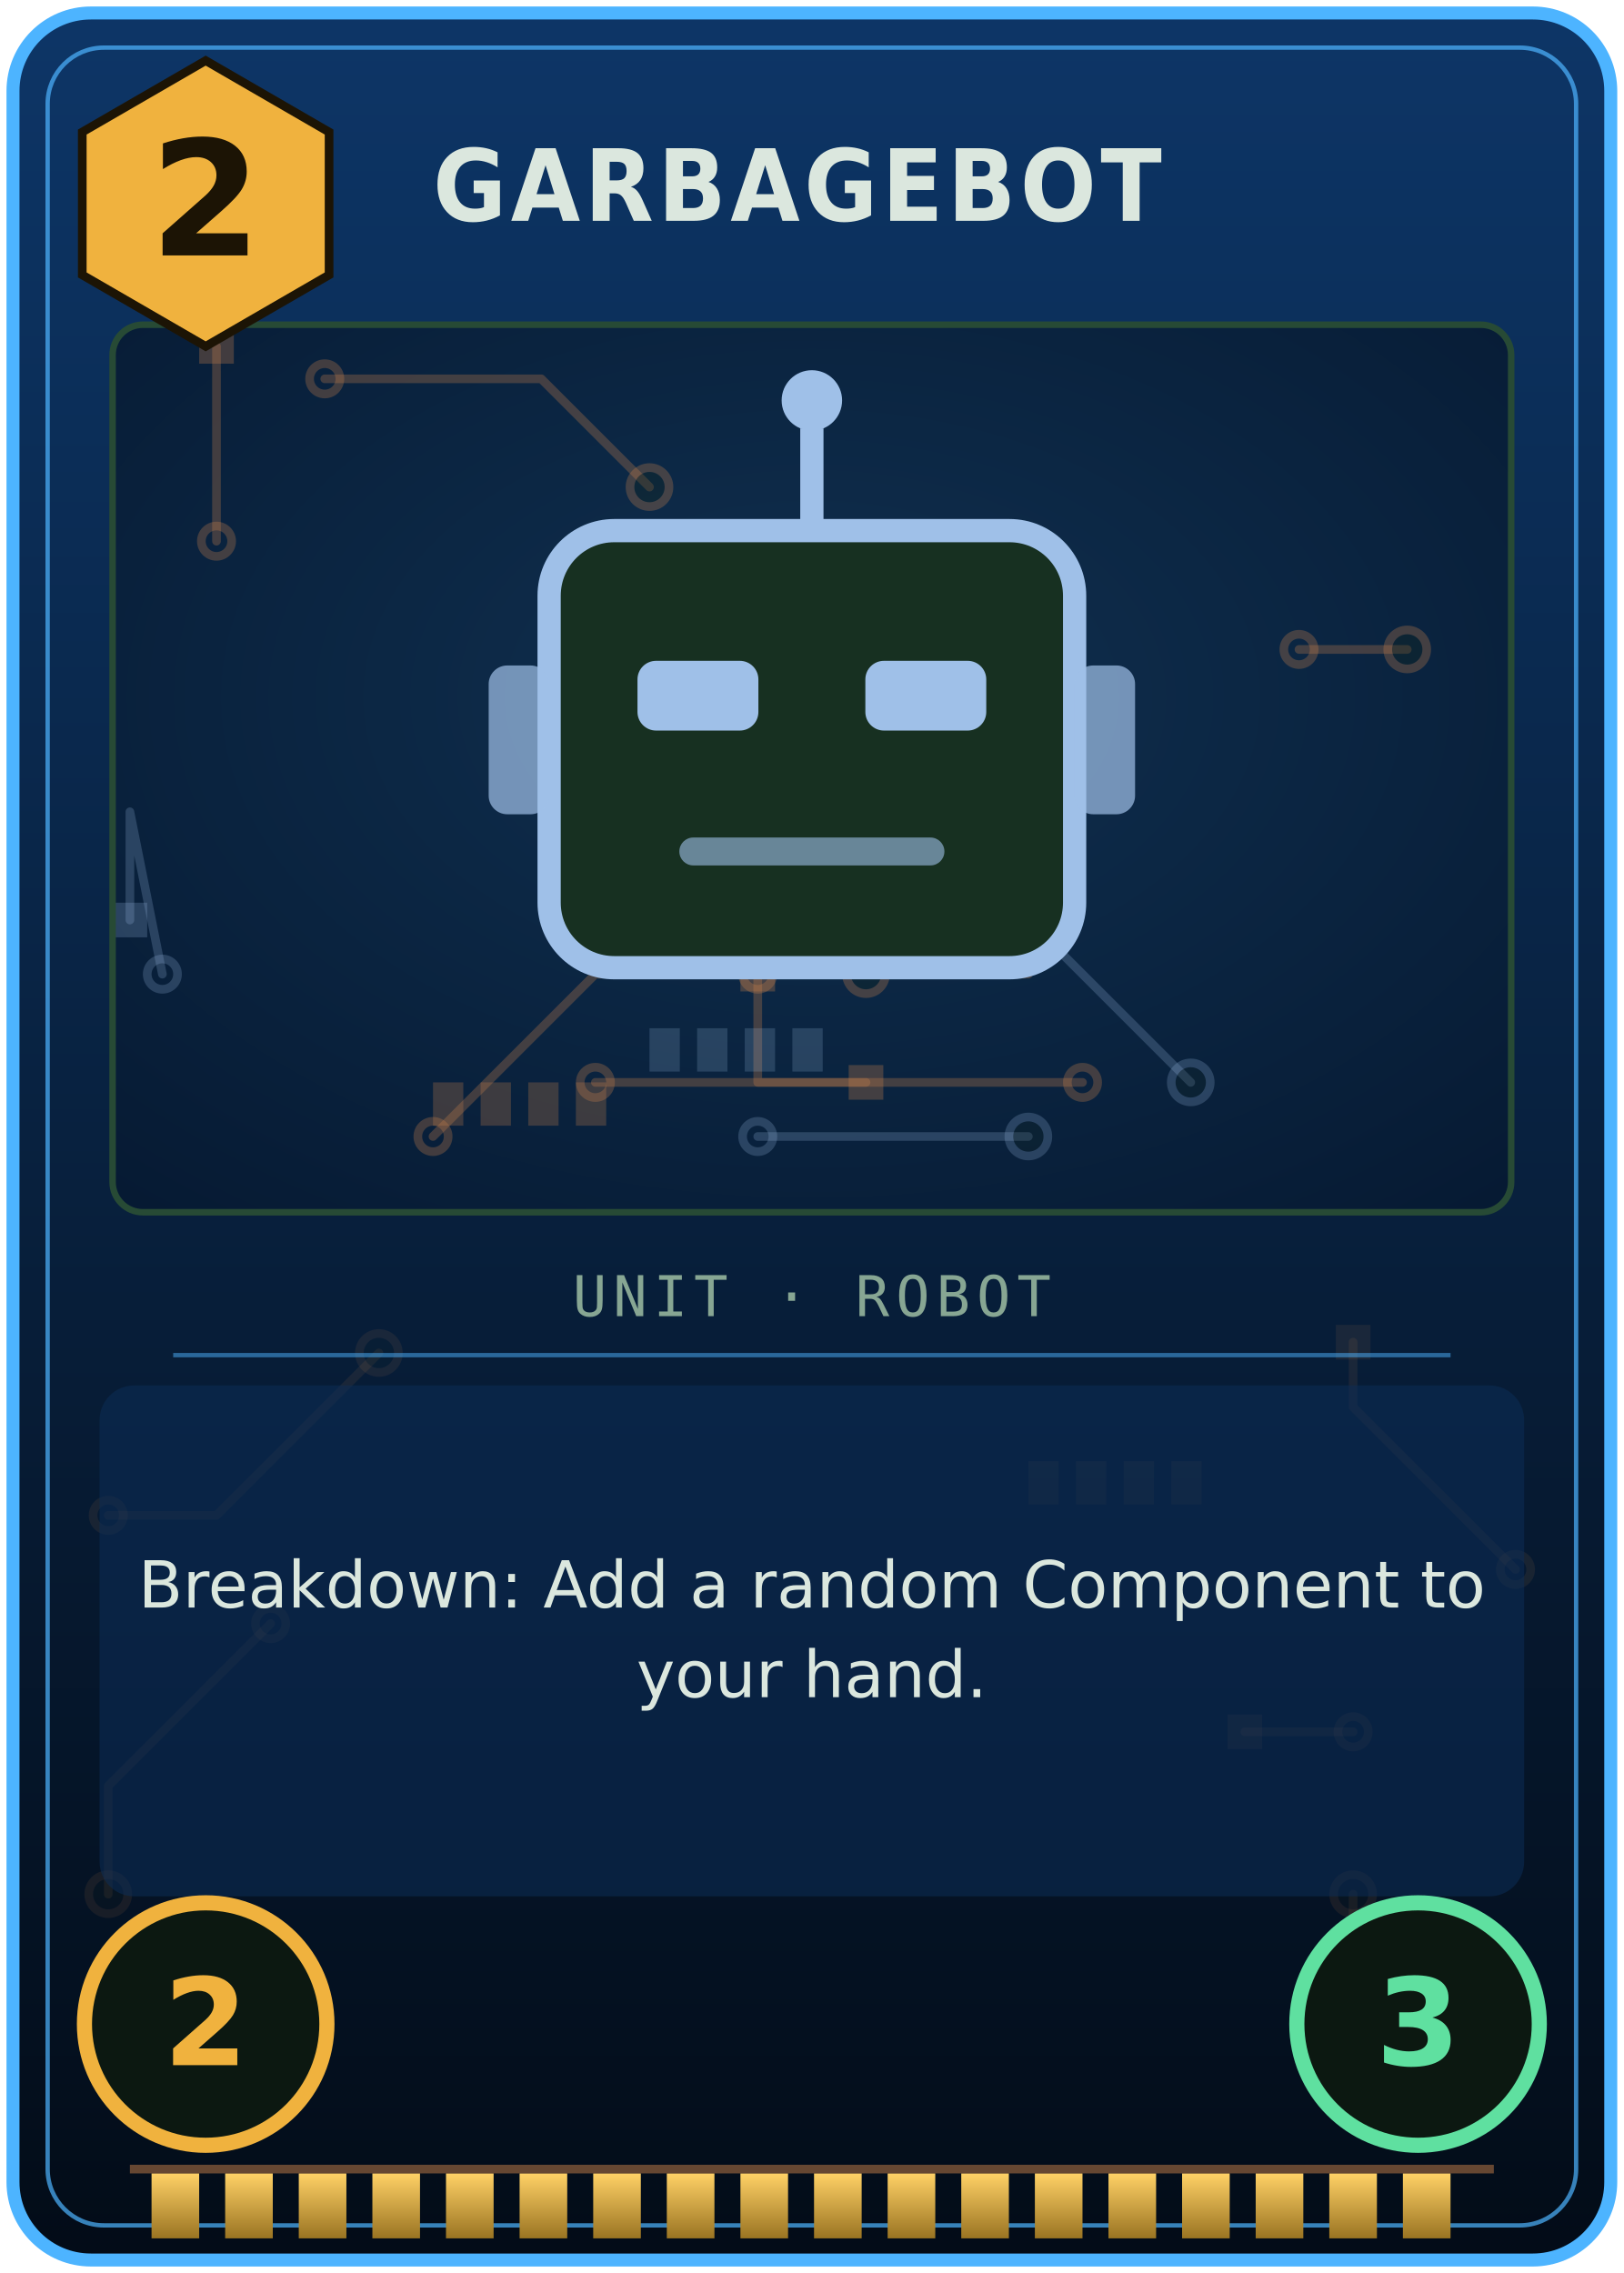
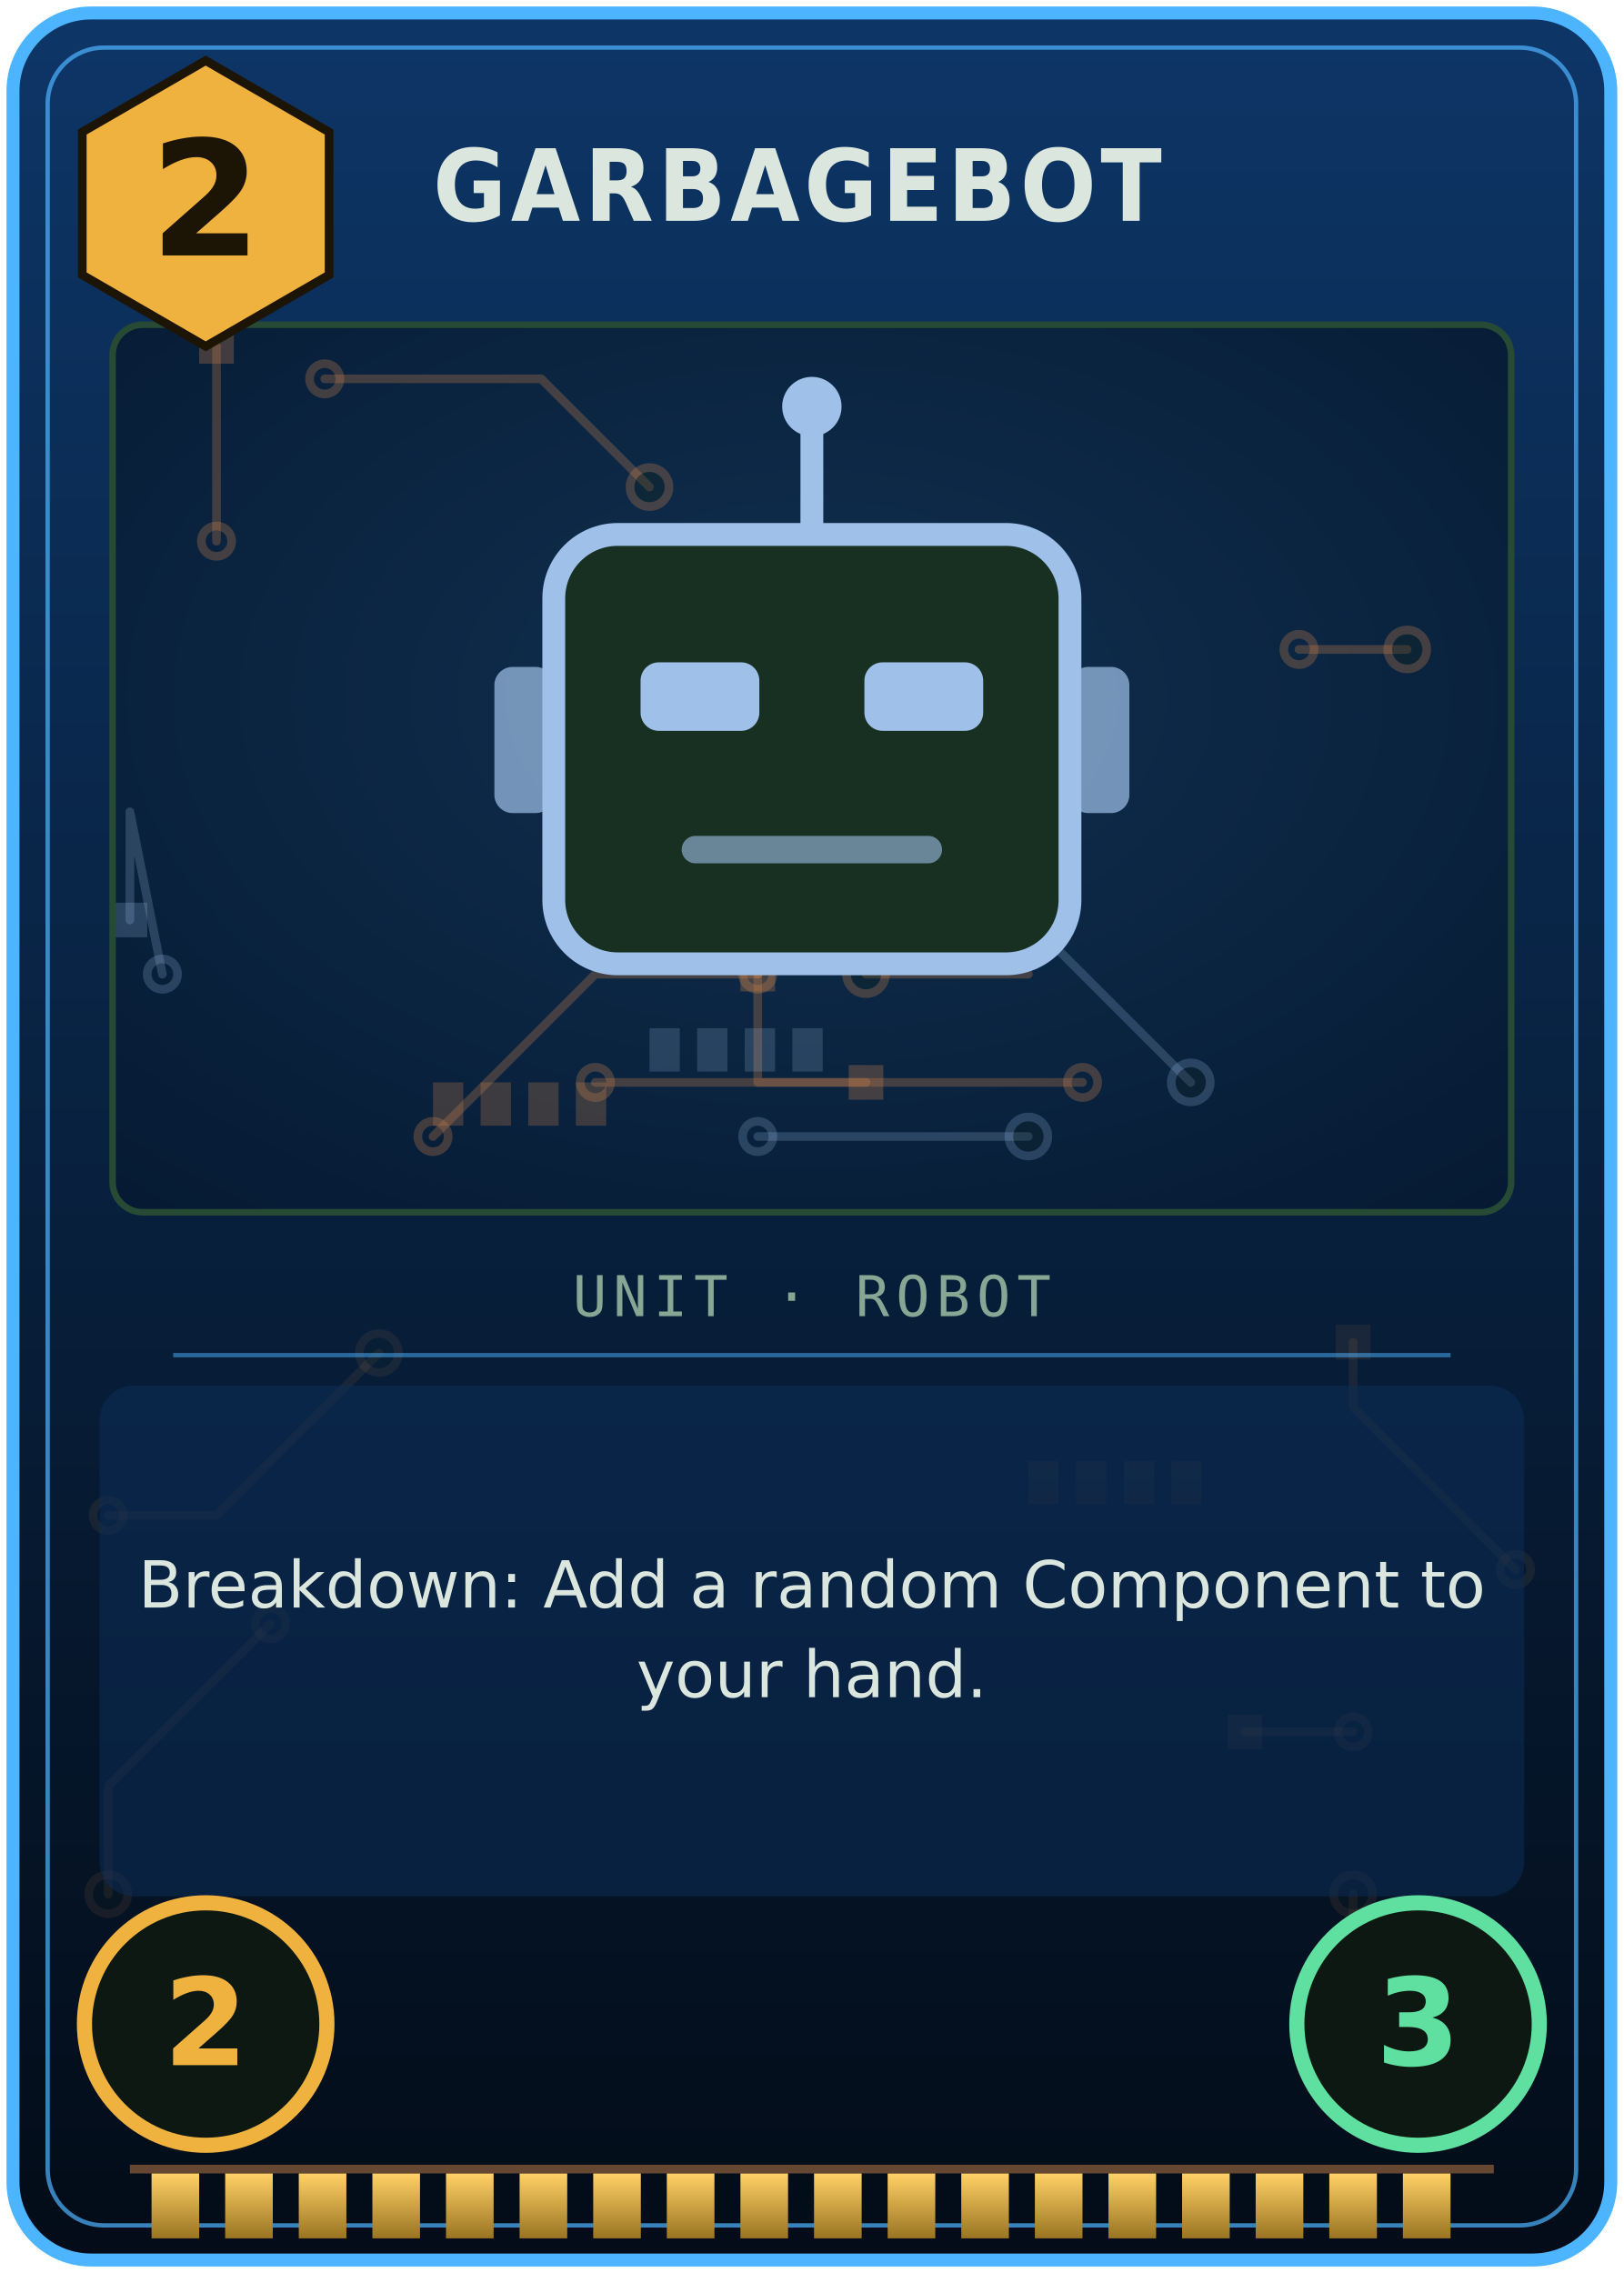
<svg xmlns="http://www.w3.org/2000/svg" width="750" height="1050" viewBox="0 0 750 1050">
  <defs>
    <linearGradient id="bggrad" x1="0" y1="0" x2="0" y2="1">
      <stop offset="0" stop-color="#0d3566" />
      <stop offset="0.5" stop-color="#08213f" />
      <stop offset="1" stop-color="#030c18" />
    </linearGradient>
    <radialGradient id="artgrad" cx="0.5" cy="0.42" r="0.75">
      <stop offset="0" stop-color="#103050" />
      <stop offset="1" stop-color="#061a33" />
    </radialGradient>
    <linearGradient id="guldgrad" x1="0" y1="0" x2="0" y2="1">
      <stop offset="0" stop-color="#ffd166" />
      <stop offset="1" stop-color="#9a7422" />
    </linearGradient>
    <clipPath id="artclip">
      <rect x="52" y="150" width="646" height="410" rx="14" />
    </clipPath>
  </defs>
  <rect x="6" y="6" width="738" height="1038" rx="36" fill="url(#bggrad)" stroke="#4db4ff" stroke-width="6" />
  <rect x="22" y="22" width="706" height="1006" rx="26" fill="none" stroke="#4db4ff" stroke-width="2" opacity="0.7" />
  <circle cx="700" cy="725" r="7" fill="none" stroke="#c9814a" stroke-width="4" opacity="0.1" />
  <path d="M 700 725 L 625 650 L 625 620" fill="none" stroke="#c9814a" stroke-width="4" stroke-linecap="round" stroke-linejoin="round" opacity="0.1" />
  <rect x="617" y="612" width="16" height="16" fill="#c9814a" opacity="0.1" />
  <circle cx="125" cy="750" r="7" fill="none" stroke="#c9814a" stroke-width="4" opacity="0.1" />
  <path d="M 125 750 L 50 825 L 50 875" fill="none" stroke="#c9814a" stroke-width="4" stroke-linecap="round" stroke-linejoin="round" opacity="0.1" />
  <circle cx="50" cy="875" r="9" fill="#122419" stroke="#c9814a" stroke-width="4" opacity="0.1" />
  <circle cx="625" cy="800" r="7" fill="none" stroke="#c9814a" stroke-width="4" opacity="0.1" />
  <path d="M 625 800 L 575 800" fill="none" stroke="#c9814a" stroke-width="4" stroke-linecap="round" stroke-linejoin="round" opacity="0.1" />
  <rect x="567" y="792" width="16" height="16" fill="#c9814a" opacity="0.1" />
  <circle cx="625" cy="925" r="7" fill="none" stroke="#c9814a" stroke-width="4" opacity="0.1" />
  <path d="M 625 925 L 625 875" fill="none" stroke="#c9814a" stroke-width="4" stroke-linecap="round" stroke-linejoin="round" opacity="0.1" />
  <circle cx="625" cy="875" r="9" fill="#122419" stroke="#c9814a" stroke-width="4" opacity="0.1" />
  <circle cx="50" cy="700" r="7" fill="none" stroke="#c9814a" stroke-width="4" opacity="0.1" />
  <path d="M 50 700 L 100 700 L 175 625" fill="none" stroke="#c9814a" stroke-width="4" stroke-linecap="round" stroke-linejoin="round" opacity="0.1" />
  <circle cx="175" cy="625" r="9" fill="#122419" stroke="#c9814a" stroke-width="4" opacity="0.1" />
  <rect x="475" y="675" width="14" height="20" fill="#c9814a" opacity="0.09" />
  <rect x="497" y="675" width="14" height="20" fill="#c9814a" opacity="0.09" />
  <rect x="519" y="675" width="14" height="20" fill="#c9814a" opacity="0.09" />
  <rect x="541" y="675" width="14" height="20" fill="#c9814a" opacity="0.09" />
  <g clip-path="url(#artclip)">
    <rect x="52" y="150" width="646" height="410" fill="url(#artgrad)" />
    <circle cx="200" cy="525" r="7" fill="none" stroke="#c9814a" stroke-width="4" opacity="0.3" />
    <path d="M 200 525 L 275 450 L 350 450" fill="none" stroke="#c9814a" stroke-width="4" stroke-linecap="round" stroke-linejoin="round" opacity="0.3" />
    <rect x="342" y="442" width="16" height="16" fill="#c9814a" opacity="0.3" />
    <circle cx="500" cy="500" r="7" fill="none" stroke="#c9814a" stroke-width="4" opacity="0.3" />
    <path d="M 500 500 L 350 500 L 350 375" fill="none" stroke="#c9814a" stroke-width="4" stroke-linecap="round" stroke-linejoin="round" opacity="0.3" />
    <circle cx="350" cy="375" r="9" fill="#122419" stroke="#c9814a" stroke-width="4" opacity="0.3" />
    <circle cx="150" cy="175" r="7" fill="none" stroke="#c9814a" stroke-width="4" opacity="0.3" />
    <path d="M 150 175 L 250 175 L 300 225" fill="none" stroke="#c9814a" stroke-width="4" stroke-linecap="round" stroke-linejoin="round" opacity="0.3" />
    <circle cx="300" cy="225" r="9" fill="#122419" stroke="#c9814a" stroke-width="4" opacity="0.3" />
    <circle cx="425" cy="400" r="7" fill="none" stroke="#c9814a" stroke-width="4" opacity="0.3" />
    <path d="M 425 400 L 475 450 L 400 450" fill="none" stroke="#c9814a" stroke-width="4" stroke-linecap="round" stroke-linejoin="round" opacity="0.3" />
    <circle cx="400" cy="450" r="9" fill="#122419" stroke="#c9814a" stroke-width="4" opacity="0.3" />
    <circle cx="600" cy="300" r="7" fill="none" stroke="#c9814a" stroke-width="4" opacity="0.3" />
    <path d="M 600 300 L 650 300" fill="none" stroke="#c9814a" stroke-width="4" stroke-linecap="round" stroke-linejoin="round" opacity="0.3" />
    <circle cx="650" cy="300" r="9" fill="#122419" stroke="#c9814a" stroke-width="4" opacity="0.3" />
    <circle cx="350" cy="450" r="7" fill="none" stroke="#c9814a" stroke-width="4" opacity="0.3" />
    <path d="M 350 450 L 400 400 L 325 400 L 375 350" fill="none" stroke="#c9814a" stroke-width="4" stroke-linecap="round" stroke-linejoin="round" opacity="0.3" />
    <rect x="367" y="342" width="16" height="16" fill="#c9814a" opacity="0.3" />
    <circle cx="275" cy="500" r="7" fill="none" stroke="#c9814a" stroke-width="4" opacity="0.3" />
    <path d="M 275 500 L 400 500" fill="none" stroke="#c9814a" stroke-width="4" stroke-linecap="round" stroke-linejoin="round" opacity="0.3" />
    <rect x="392" y="492" width="16" height="16" fill="#c9814a" opacity="0.3" />
    <circle cx="100" cy="250" r="7" fill="none" stroke="#c9814a" stroke-width="4" opacity="0.3" />
    <path d="M 100 250 L 100 160" fill="none" stroke="#c9814a" stroke-width="4" stroke-linecap="round" stroke-linejoin="round" opacity="0.3" />
    <rect x="92" y="152" width="16" height="16" fill="#c9814a" opacity="0.3" />
    <circle cx="450" cy="325" r="7" fill="none" stroke="#c9814a" stroke-width="4" opacity="0.3" />
    <path d="M 450 325 L 350 325" fill="none" stroke="#c9814a" stroke-width="4" stroke-linecap="round" stroke-linejoin="round" opacity="0.3" />
    <circle cx="350" cy="325" r="9" fill="#122419" stroke="#c9814a" stroke-width="4" opacity="0.3" />
    <rect x="200" y="500" width="14" height="20" fill="#c9814a" opacity="0.27" />
    <rect x="222" y="500" width="14" height="20" fill="#c9814a" opacity="0.27" />
    <rect x="244" y="500" width="14" height="20" fill="#c9814a" opacity="0.27" />
    <rect x="266" y="500" width="14" height="20" fill="#c9814a" opacity="0.27" />
    <circle cx="75" cy="450" r="7" fill="none" stroke="#9fc0e8" stroke-width="4" opacity="0.22" />
    <path d="M 75 450 L 60 375 L 60 425" fill="none" stroke="#9fc0e8" stroke-width="4" stroke-linecap="round" stroke-linejoin="round" opacity="0.22" />
    <rect x="52" y="417" width="16" height="16" fill="#9fc0e8" opacity="0.22" />
    <circle cx="350" cy="275" r="7" fill="none" stroke="#9fc0e8" stroke-width="4" opacity="0.22" />
    <path d="M 350 275 L 350 375 L 425 375 L 550 500" fill="none" stroke="#9fc0e8" stroke-width="4" stroke-linecap="round" stroke-linejoin="round" opacity="0.22" />
    <circle cx="550" cy="500" r="9" fill="#122419" stroke="#9fc0e8" stroke-width="4" opacity="0.22" />
    <circle cx="350" cy="525" r="7" fill="none" stroke="#9fc0e8" stroke-width="4" opacity="0.22" />
    <path d="M 350 525 L 475 525" fill="none" stroke="#9fc0e8" stroke-width="4" stroke-linecap="round" stroke-linejoin="round" opacity="0.22" />
    <circle cx="475" cy="525" r="9" fill="#122419" stroke="#9fc0e8" stroke-width="4" opacity="0.22" />
    <rect x="300" y="475" width="14" height="20" fill="#9fc0e8" opacity="0.198" />
    <rect x="322" y="475" width="14" height="20" fill="#9fc0e8" opacity="0.198" />
    <rect x="344" y="475" width="14" height="20" fill="#9fc0e8" opacity="0.198" />
    <rect x="366" y="475" width="14" height="20" fill="#9fc0e8" opacity="0.198" />
-     <g transform="translate(375 345) scale(1.074) translate(-375 -345)">
-       <line x1="375" y1="252" x2="375" y2="208" stroke="#9fc0e8" stroke-width="10" />
+     <g transform="translate(375 345) scale(1.055) translate(-375 -345)">
+       <line x1="375" y1="252" x2="375" y2="208" stroke="#9fc0e8" stroke-width="10" stroke-linecap="round" />
      <circle cx="375" cy="196" r="13" fill="#9fc0e8" />
      <rect x="262" y="252" width="226" height="188" rx="28" fill="#173021" stroke="#9fc0e8" stroke-width="10" />
      <rect x="236" y="310" width="26" height="64" rx="8" fill="#9fc0e8" opacity="0.7" />
      <rect x="488" y="310" width="26" height="64" rx="8" fill="#9fc0e8" opacity="0.7" />
      <rect x="300" y="308" width="52" height="30" rx="8" fill="#9fc0e8" />
      <rect x="398" y="308" width="52" height="30" rx="8" fill="#9fc0e8" />
      <rect x="318" y="384" width="114" height="12" rx="6" fill="#9fc0e8" opacity="0.6" />
    </g>
  </g>
  <rect x="52" y="150" width="646" height="410" rx="14" fill="none" stroke="#274a35" stroke-width="3" />
  <text x="200" y="102" font-family="DejaVu Sans Condensed" font-weight="bold" font-size="46" letter-spacing="2" fill="#dbe7de">GARBAGEBOT</text>
  <polygon points="95,28 152,61 152,127 95,160 38,127 38,61" fill="#f0b23e" stroke="#1c1405" stroke-width="4" />
  <text x="95" y="118" text-anchor="middle" font-family="DejaVu Sans" font-weight="bold" font-size="74" fill="#1c1405">2</text>
  <text x="375" y="608" text-anchor="middle" font-family="DejaVu Sans Mono" font-size="26" letter-spacing="3" fill="#87a693">UNIT · ROBOT</text>
  <line x1="80" y1="626" x2="670" y2="626" stroke="#4db4ff" stroke-width="2" opacity="0.5" />
  <rect x="46" y="640" width="658" height="236" rx="16" fill="#0b2c55" opacity="0.55" />
  <text x="375" y="742.6" text-anchor="middle" font-family="DejaVu Sans" font-size="30" fill="#dbe7de">Breakdown: Add a random Component to</text>
  <text x="375" y="784.0" text-anchor="middle" font-family="DejaVu Sans" font-size="30" fill="#dbe7de">your hand.</text>
  <circle cx="95" cy="935" r="56" fill="#0c1811" stroke="#f0b23e" stroke-width="7" />
  <text x="95" y="954" text-anchor="middle" font-family="DejaVu Sans" font-weight="bold" font-size="56" fill="#f0b23e">2</text>
  <circle cx="655" cy="935" r="56" fill="#0c1811" stroke="#5fe0a0" stroke-width="7" />
  <text x="655" y="954" text-anchor="middle" font-family="DejaVu Sans" font-weight="bold" font-size="56" fill="#5fe0a0">3</text>
  <rect x="70" y="1004" width="22" height="30" fill="url(#guldgrad)" />
  <rect x="104" y="1004" width="22" height="30" fill="url(#guldgrad)" />
  <rect x="138" y="1004" width="22" height="30" fill="url(#guldgrad)" />
  <rect x="172" y="1004" width="22" height="30" fill="url(#guldgrad)" />
  <rect x="206" y="1004" width="22" height="30" fill="url(#guldgrad)" />
  <rect x="240" y="1004" width="22" height="30" fill="url(#guldgrad)" />
  <rect x="274" y="1004" width="22" height="30" fill="url(#guldgrad)" />
  <rect x="308" y="1004" width="22" height="30" fill="url(#guldgrad)" />
  <rect x="342" y="1004" width="22" height="30" fill="url(#guldgrad)" />
  <rect x="376" y="1004" width="22" height="30" fill="url(#guldgrad)" />
  <rect x="410" y="1004" width="22" height="30" fill="url(#guldgrad)" />
  <rect x="444" y="1004" width="22" height="30" fill="url(#guldgrad)" />
  <rect x="478" y="1004" width="22" height="30" fill="url(#guldgrad)" />
  <rect x="512" y="1004" width="22" height="30" fill="url(#guldgrad)" />
  <rect x="546" y="1004" width="22" height="30" fill="url(#guldgrad)" />
  <rect x="580" y="1004" width="22" height="30" fill="url(#guldgrad)" />
  <rect x="614" y="1004" width="22" height="30" fill="url(#guldgrad)" />
  <rect x="648" y="1004" width="22" height="30" fill="url(#guldgrad)" />
  <rect x="60" y="1000" width="630" height="4" fill="#c9814a" opacity="0.5" />
</svg>
